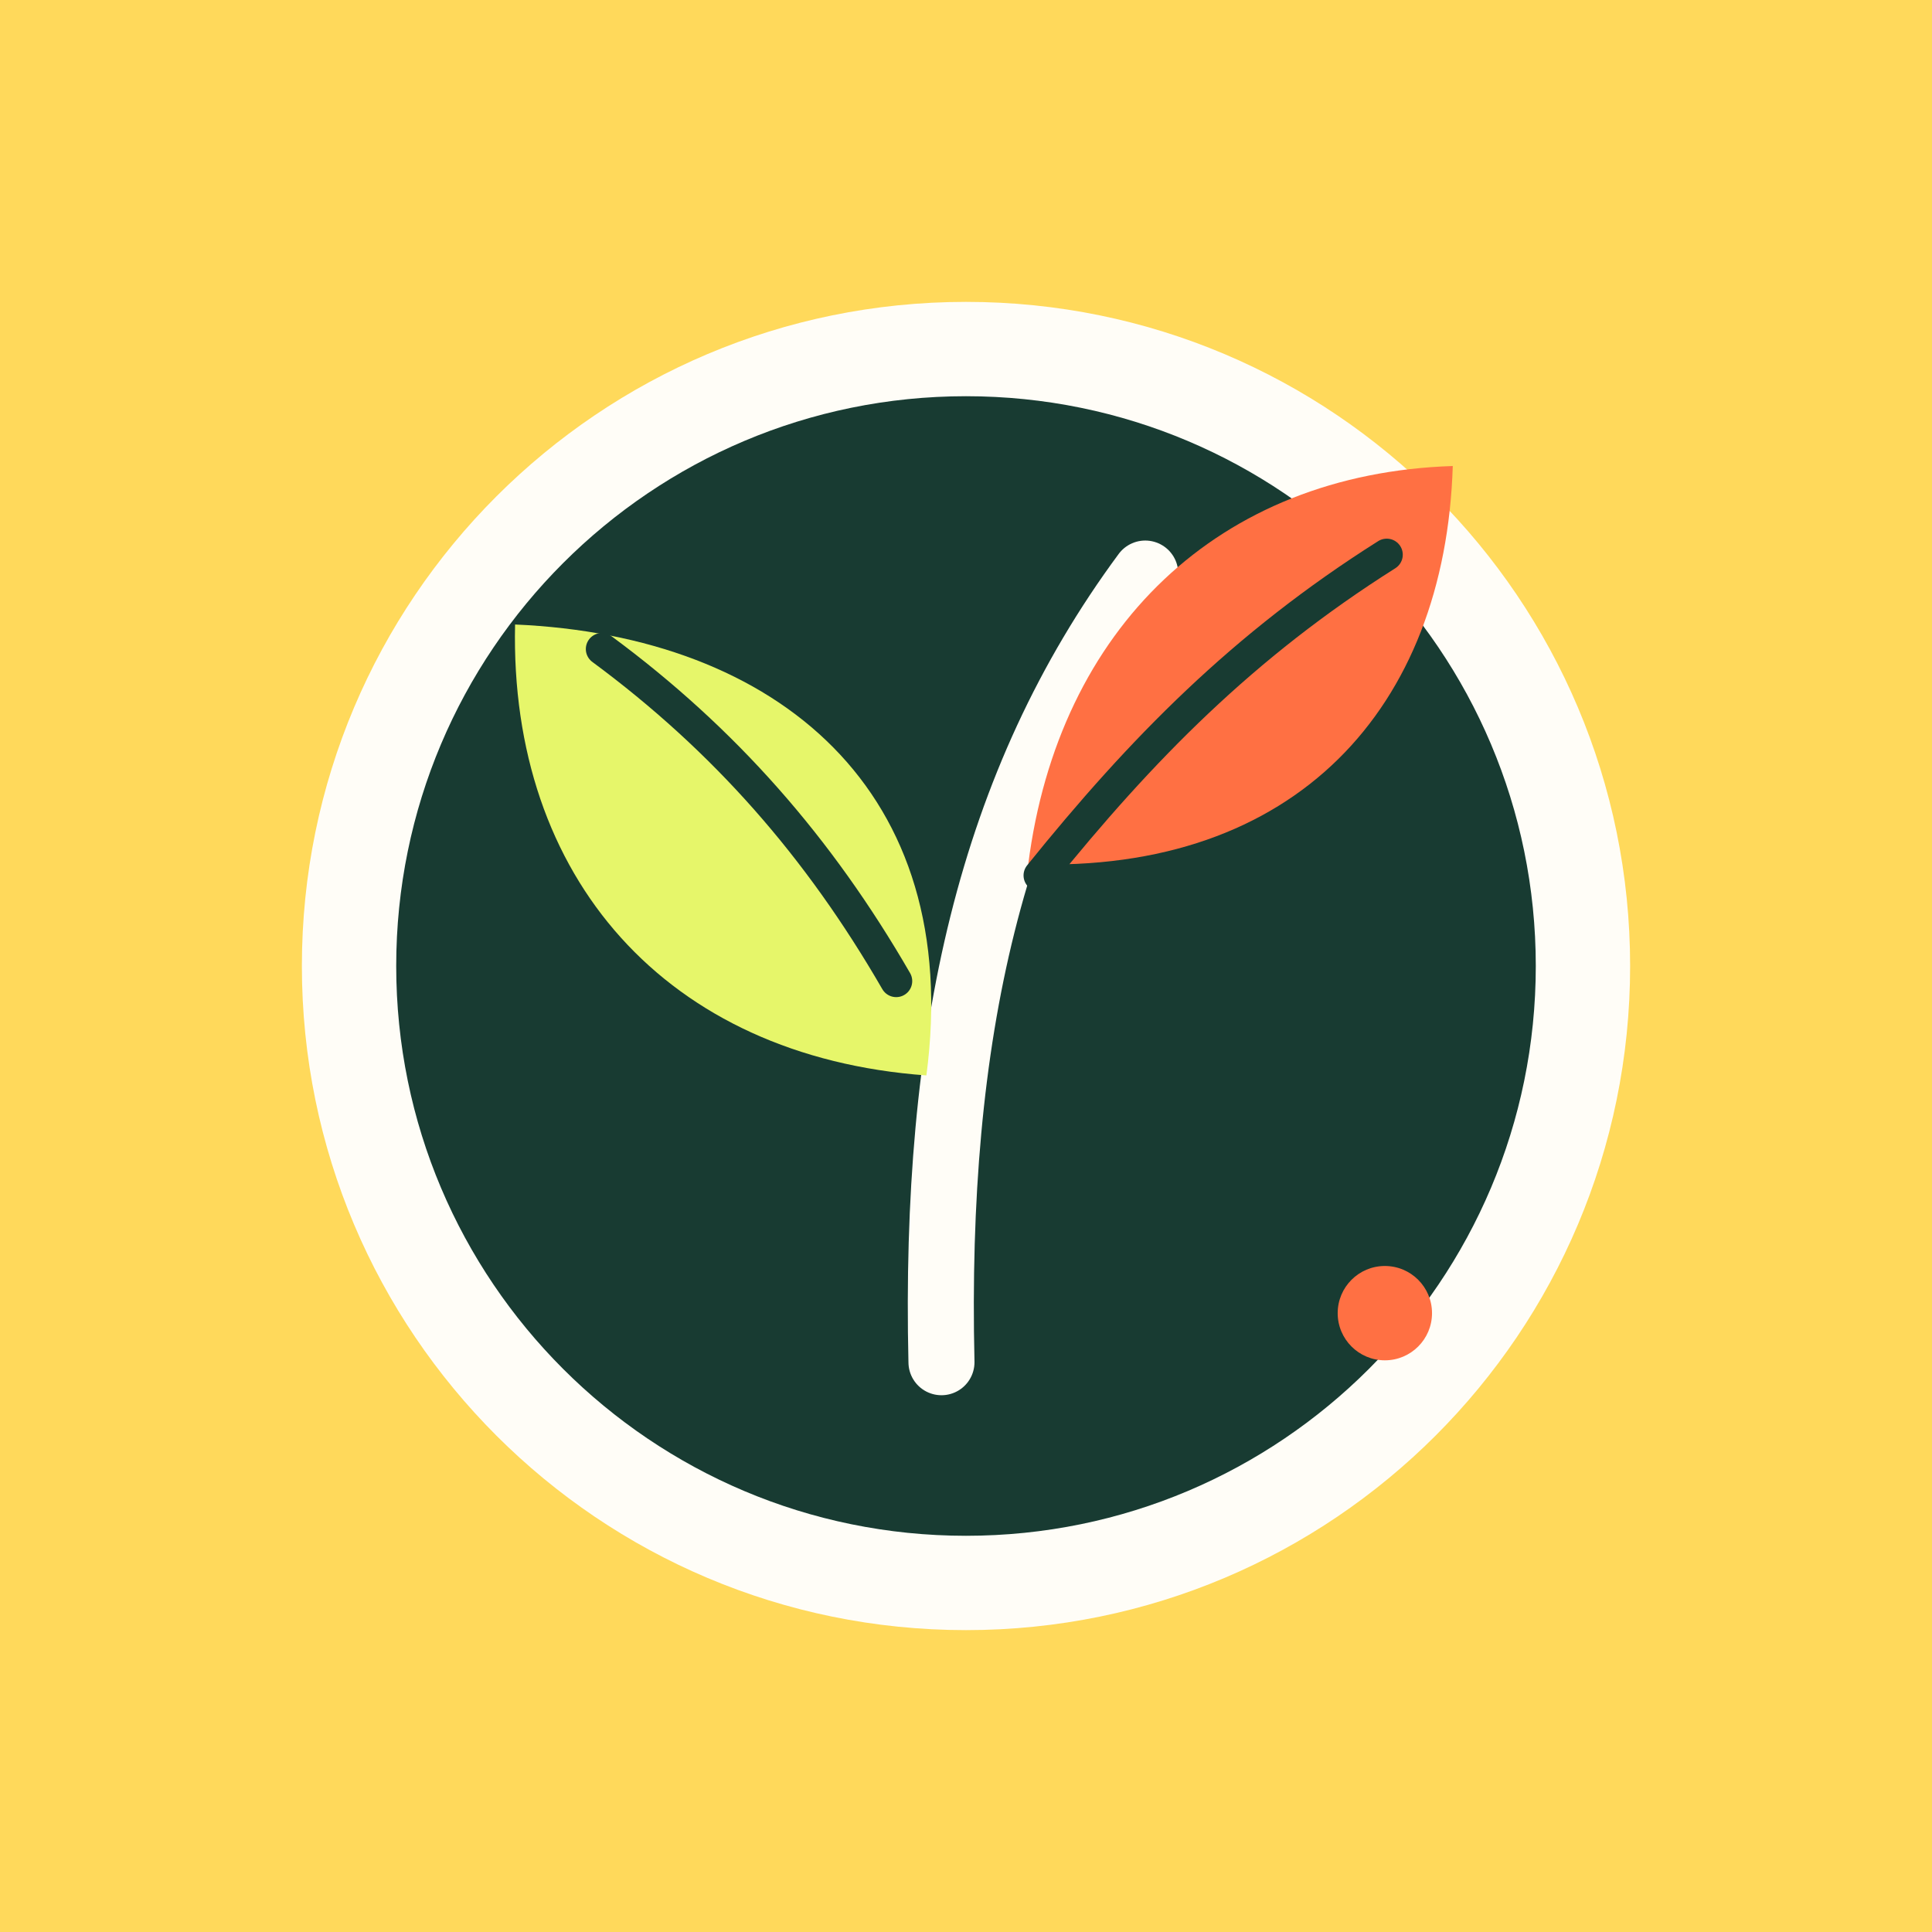
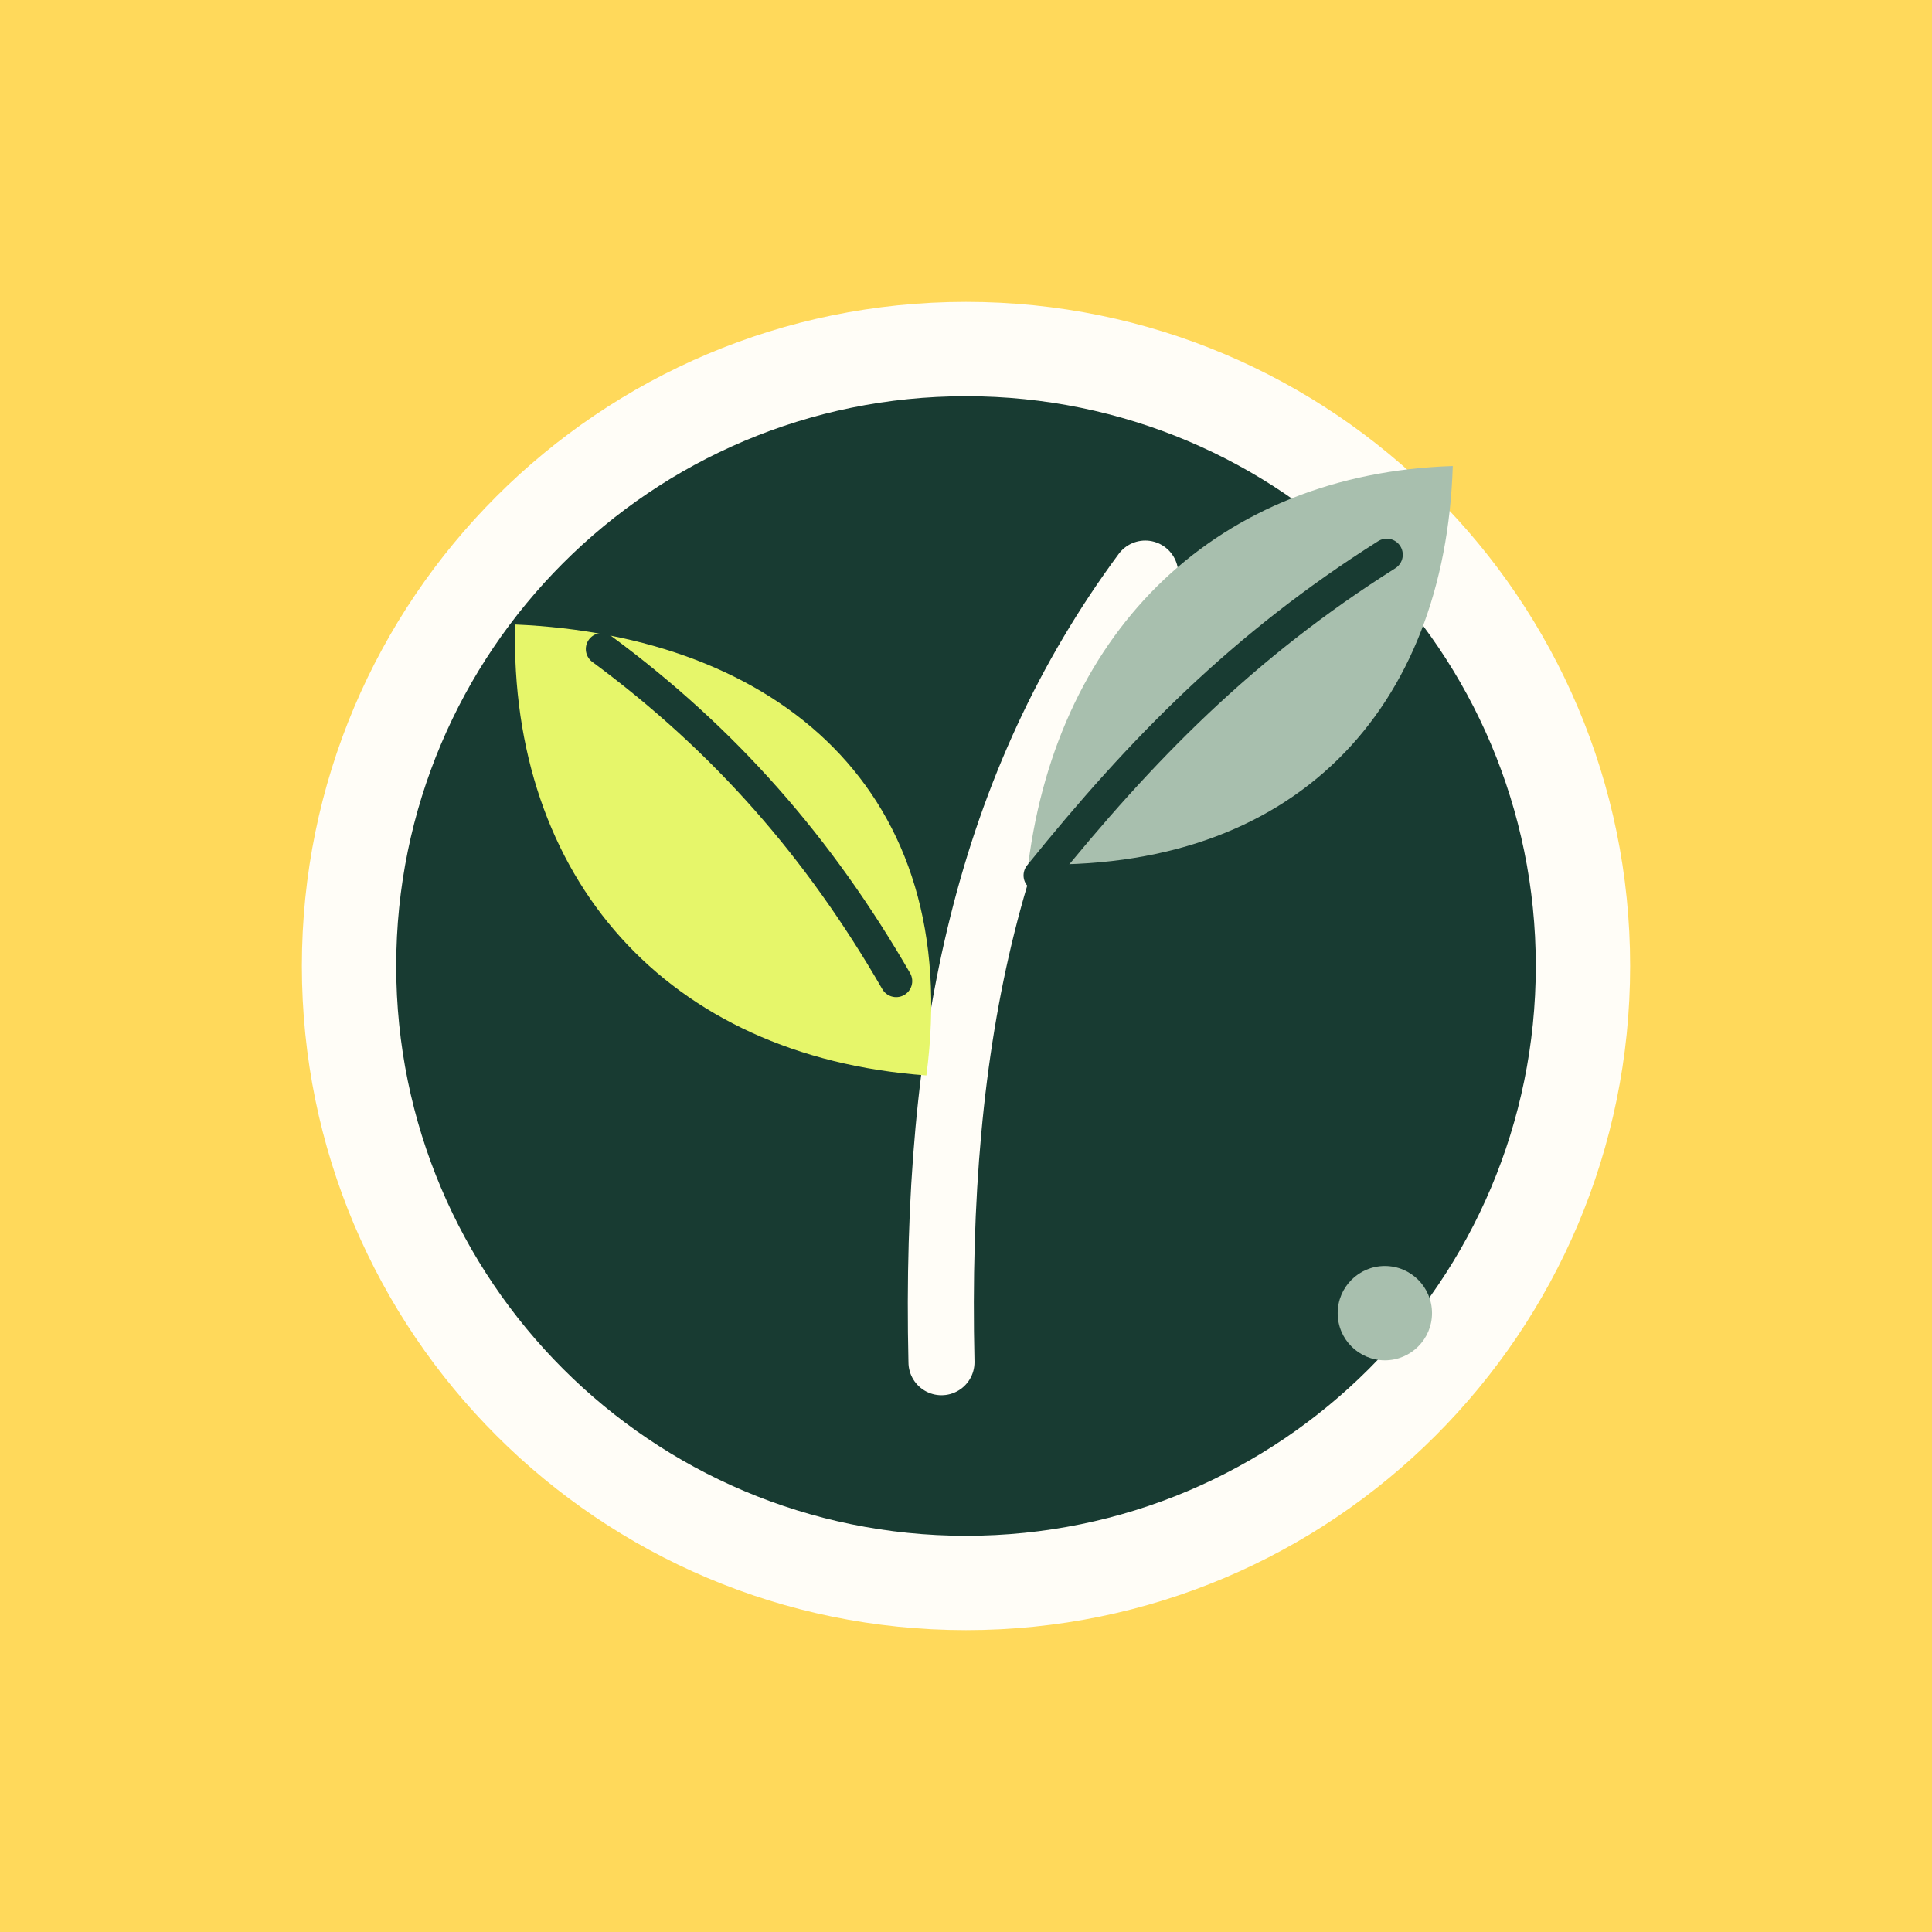
<svg xmlns="http://www.w3.org/2000/svg" viewBox="0 0 1024 1024">
  <rect width="1024" height="1024" fill="#FFD95B" />
  <circle cx="512" cy="512" r="352" fill="#FFFDF7" />
  <circle cx="512" cy="512" r="302" fill="#183B32" />
  <path d="M499 722c-4-173 26-307 108-418" fill="none" stroke="#FFFDF7" stroke-width="35" stroke-linecap="round" />
  <path d="M491 570c-138-10-221-105-218-239 139 6 238 88 218 239Z" fill="#E6F66A" />
-   <path d="M545 458c16-125 101-207 225-211-4 128-83 216-225 211Z" fill="#FF7043" />
+   <path d="M545 458c16-125 101-207 225-211-4 128-83 216-225 211Z" fill="#A8BFAE" />
  <path d="M319 344c65 48 115 105 156 176M735 294c-76 48-130 103-184 170" fill="none" stroke="#183B32" stroke-width="17" stroke-linecap="round" />
-   <circle cx="734" cy="696" r="25" fill="#FF7043" />
+   <circle cx="734" cy="696" r="25" fill="#A8BFAE" />
</svg>
